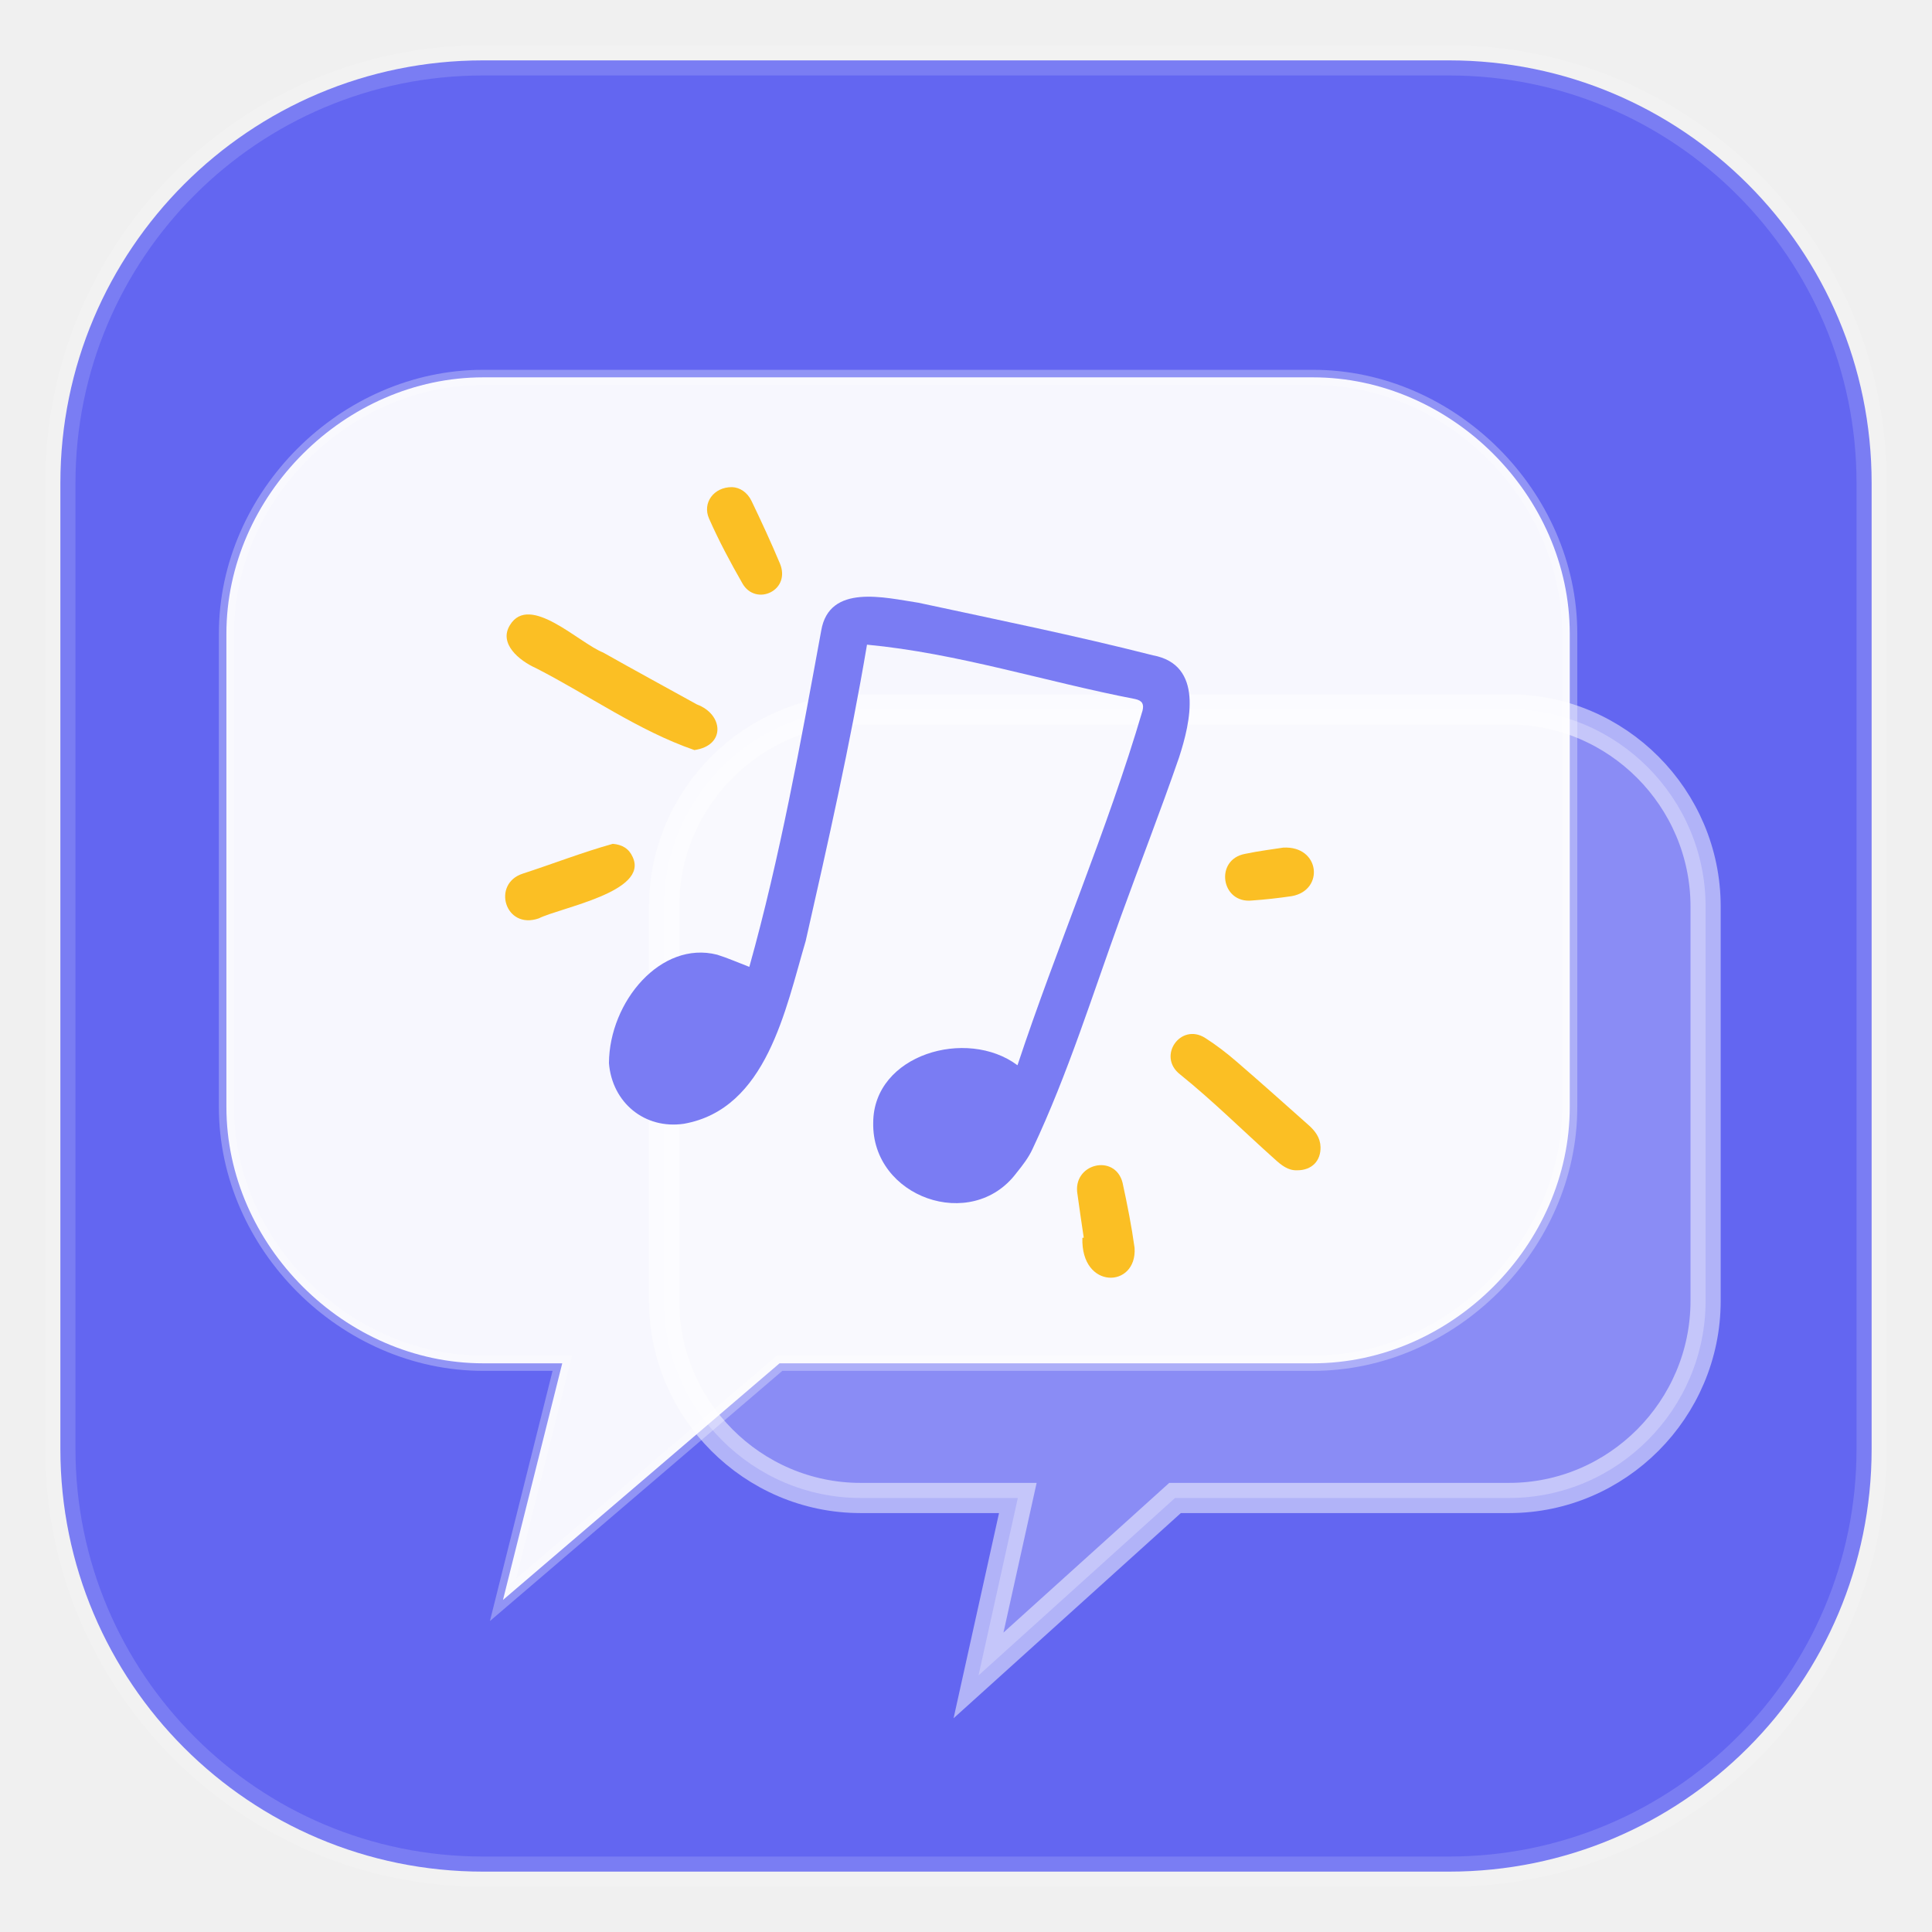
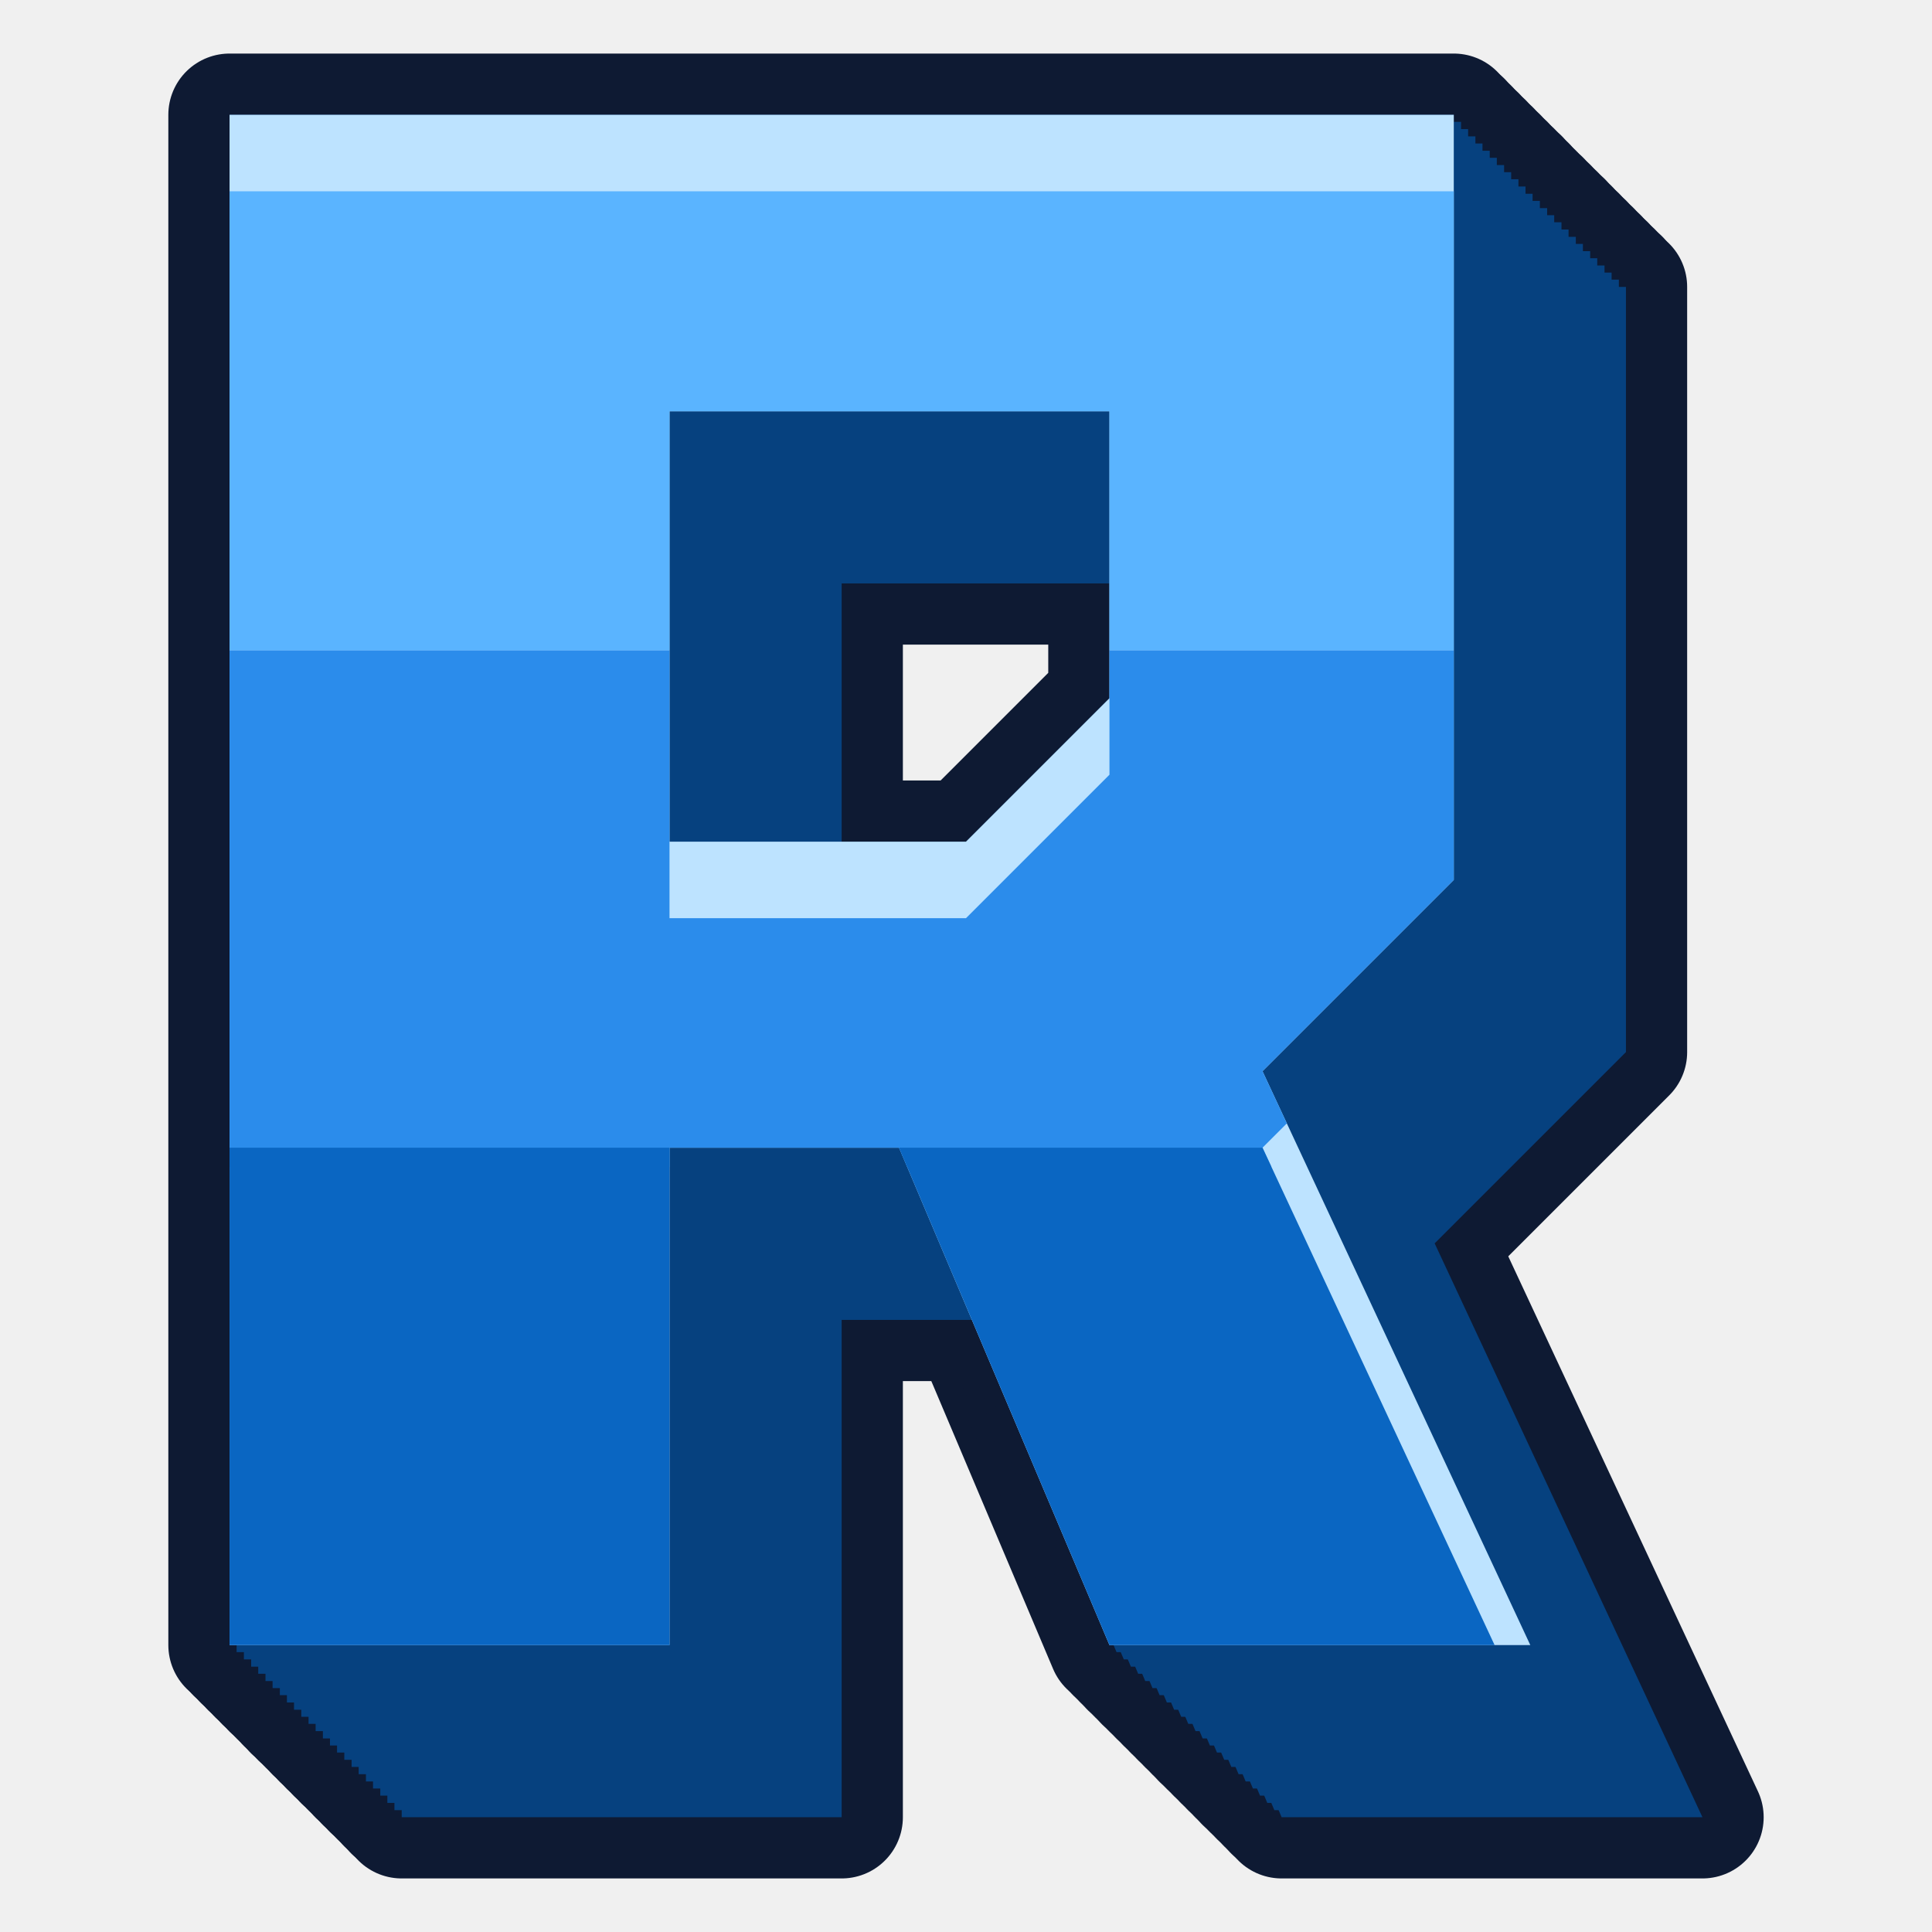
- <svg xmlns="http://www.w3.org/2000/svg" width="128" height="128" viewBox="0 0 128 128" fill="none">
-   <path d="M96 4H32C16.536 4 4 16.536 4 32V96C4 111.464 16.536 124 32 124H96C111.464 124 124 111.464 124 96V32C124 16.536 111.464 4 96 4Z" fill="url(#paint0_linear_1_3)" />
-   <path d="M96 4H32C16.536 4 4 16.536 4 32V96C4 111.464 16.536 124 32 124H96C111.464 124 124 111.464 124 96V32C124 16.536 111.464 4 96 4Z" stroke="white" stroke-opacity="0.15" stroke-width="2" />
-   <path d="M15 41.984C15 32.839 22.853 25 32.015 25H86.985C96.147 25 104 32.839 104 41.984V73.339C104 82.484 96.147 90.323 86.985 90.323H51.647L33.324 106L37.25 90.323H32.015C22.853 90.323 15 82.484 15 73.339V41.984Z" fill="url(#paint1_linear_1_3)" stroke="white" stroke-opacity="0.3" />
-   <path d="M44 60.061C44 52.878 49.858 47 57.019 47H99.981C107.142 47 113 52.878 113 60.061V86.184C113 93.367 107.142 99.245 99.981 99.245H77.849L64.83 111L67.434 99.245H57.019C49.858 99.245 44 93.367 44 86.184V60.061Z" fill="white" fill-opacity="0.25" stroke="white" stroke-opacity="0.5" stroke-width="2" />
-   <path d="M67.411 70.576C70.022 62.696 73.356 55.034 75.695 47.083C75.797 46.659 75.694 46.421 75.207 46.313C69.28 45.171 63.456 43.278 57.441 42.711C56.327 49.314 54.859 55.816 53.38 62.339C52.041 66.857 50.8 73.479 45.311 74.453C42.711 74.836 40.553 73.051 40.344 70.432C40.374 66.349 43.797 62.298 47.516 63.252C48.21 63.468 48.878 63.765 49.645 64.058C51.681 56.778 53.043 49.221 54.408 41.779C54.939 38.651 58.612 39.596 60.848 39.933C66.035 41.049 71.242 42.107 76.385 43.416C79.753 44.041 78.886 47.822 78.113 50.189C76.888 53.737 75.522 57.236 74.244 60.767C72.376 65.907 70.756 71.146 68.418 76.102C68.154 76.686 67.743 77.217 67.335 77.72C64.37 81.669 57.75 79.327 57.853 74.377C57.872 69.856 64.053 68.066 67.411 70.576Z" fill="#7A7CF3" />
-   <path d="M46.004 49.694C42.275 48.401 39.014 46.059 35.511 44.268C34.381 43.759 33.026 42.634 33.786 41.413C35.084 39.284 38.349 42.595 39.961 43.232C42.023 44.396 44.103 45.526 46.175 46.672C47.929 47.325 48.096 49.397 46.004 49.694Z" fill="#FBBF24" />
-   <path d="M85.942 77.534C85.343 77.561 84.892 77.197 84.453 76.796C82.364 74.93 80.372 72.947 78.191 71.189C76.637 69.995 78.213 67.73 79.851 68.769C80.579 69.234 81.271 69.768 81.926 70.333C83.531 71.715 85.108 73.131 86.693 74.537C87.128 74.923 87.468 75.364 87.488 75.984C87.517 76.909 86.911 77.539 85.942 77.534Z" fill="#FBBF24" />
-   <path d="M40.597 55.906C41.227 55.956 41.677 56.228 41.92 56.788C42.985 59.092 37.181 60.111 35.691 60.846C33.458 61.621 32.562 58.552 34.633 57.881C36.623 57.234 38.581 56.47 40.597 55.906Z" fill="#FBBF24" />
-   <path d="M71.801 81.998C71.662 81.043 71.513 80.09 71.387 79.134C71.02 77.089 73.874 76.395 74.373 78.36C74.684 79.789 74.969 81.227 75.169 82.675C75.341 85.368 71.601 85.464 71.711 82.01C71.741 82.006 71.771 82.001 71.801 81.998Z" fill="#FBBF24" />
-   <path d="M48.494 32.274C49.015 32.286 49.516 32.619 49.792 33.192C50.449 34.559 51.086 35.938 51.673 37.336C52.013 38.148 51.724 38.896 51.061 39.236C50.417 39.566 49.611 39.395 49.193 38.662C48.392 37.261 47.625 35.83 46.975 34.354C46.519 33.318 47.29 32.264 48.494 32.274Z" fill="#FBBF24" />
-   <path d="M85.011 56.158C87.464 56.017 87.764 58.991 85.575 59.373C84.702 59.501 83.823 59.6 82.944 59.661C80.881 59.874 80.463 56.94 82.492 56.57C83.418 56.374 84.362 56.261 85.011 56.158Z" fill="#FBBF24" />
+ <svg xmlns="http://www.w3.org/2000/svg" viewBox="0 0 10.1 10.1">
  <defs>
-     <linearGradient id="paint0_linear_1_3" x1="4" y1="4" x2="12004" y2="12004" gradientUnits="userSpaceOnUse">
-       <stop stop-color="#6366F1" />
-       <stop offset="1" stop-color="#8B5CF6" />
-     </linearGradient>
-     <linearGradient id="paint1_linear_1_3" x1="15" y1="25" x2="8079.2" y2="8885.67" gradientUnits="userSpaceOnUse">
-       <stop stop-color="white" stop-opacity="0.95" />
-       <stop offset="1" stop-color="#F0EEFF" stop-opacity="0.95" />
-     </linearGradient>
+     <clipPath id="f">
+       <path d="M0.000,0.000 L6.400,0.000 L6.400,4.000 L5.400,5.000 L6.800,8.000 L4.600,8.000 L3.500,5.400 L2.300,5.400 L2.300,8.000 L0.000,8.000 Z M2.300,1.550 L4.600,1.550 L4.600,3.050 L3.850,3.800 L2.300,3.800 Z" clip-rule="evenodd" />
+     </clipPath>
+     <clipPath id="fd">
+       <path d="M0.000,0.400 L6.400,0.400 L6.400,4.400 L5.400,5.400 L6.800,8.400 L4.600,8.400 L3.500,5.800 L2.300,5.800 L2.300,8.400 L0.000,8.400 Z M2.300,1.950 L4.600,1.950 L4.600,3.450 L3.850,4.200 L2.300,4.200 Z" clip-rule="evenodd" />
+     </clipPath>
  </defs>
+   <g transform="translate(1.2,0.6)">
+     <g fill="#0E1A33" stroke="#0E1A33" stroke-width="0.64" stroke-linejoin="round">
+       <path d="M0.000,0.000 L6.400,0.000 L6.400,4.000 L5.400,5.000 L6.800,8.000 L4.600,8.000 L3.500,5.400 L2.300,5.400 L2.300,8.000 L0.000,8.000 Z M2.300,1.550 L4.600,1.550 L4.600,3.050 L3.850,3.800 L2.300,3.800 Z" fill-rule="evenodd" />
+       <path d="M0.037,0.037 L6.438,0.037 L6.438,4.037 L5.438,5.037 L6.837,8.037 L4.637,8.037 L3.538,5.438 L2.337,5.438 L2.337,8.037 L0.037,8.037 Z M2.337,1.588 L4.637,1.588 L4.637,3.087 L3.888,3.837 L2.337,3.837 Z" fill-rule="evenodd" />
+       <path d="M0.075,0.075 L6.475,0.075 L6.475,4.075 L5.475,5.075 L6.875,8.075 L4.675,8.075 L3.575,5.475 L2.375,5.475 L2.375,8.075 L0.075,8.075 Z M2.375,1.625 L4.675,1.625 L4.675,3.125 L3.925,3.875 L2.375,3.875 Z" fill-rule="evenodd" />
+       <path d="M0.113,0.113 L6.513,0.113 L6.513,4.112 L5.513,5.112 L6.912,8.113 L4.712,8.113 L3.612,5.513 L2.412,5.513 L2.412,8.113 L0.113,8.113 Z M2.412,1.663 L4.712,1.663 L4.712,3.162 L3.962,3.912 L2.412,3.912 Z" fill-rule="evenodd" />
+       <path d="M0.150,0.150 L6.550,0.150 L6.550,4.150 L5.550,5.150 L6.950,8.150 L4.750,8.150 L3.650,5.550 L2.450,5.550 L2.450,8.150 L0.150,8.150 Z M2.450,1.700 L4.750,1.700 L4.750,3.200 L4.000,3.950 L2.450,3.950 Z" fill-rule="evenodd" />
+       <path d="M0.188,0.188 L6.588,0.188 L6.588,4.188 L5.588,5.188 L6.987,8.188 L4.787,8.188 L3.688,5.588 L2.487,5.588 L2.487,8.188 L0.188,8.188 Z M2.487,1.738 L4.787,1.738 L4.787,3.237 L4.037,3.987 L2.487,3.987 Z" fill-rule="evenodd" />
+       <path d="M0.225,0.225 L6.625,0.225 L6.625,4.225 L5.625,5.225 L7.025,8.225 L4.825,8.225 L3.725,5.625 L2.525,5.625 L2.525,8.225 L0.225,8.225 Z M2.525,1.775 L4.825,1.775 L4.825,3.275 L4.075,4.025 L2.525,4.025 Z" fill-rule="evenodd" />
+       <path d="M0.263,0.263 L6.663,0.263 L6.663,4.263 L5.663,5.263 L7.062,8.262 L4.862,8.262 L3.763,5.663 L2.562,5.663 L2.562,8.262 L0.263,8.262 Z M2.562,1.812 L4.862,1.812 L4.862,3.312 L4.112,4.062 L2.562,4.062 Z" fill-rule="evenodd" />
+       <path d="M0.300,0.300 L6.700,0.300 L6.700,4.300 L5.700,5.300 L7.100,8.300 L4.900,8.300 L3.800,5.700 L2.600,5.700 L2.600,8.300 L0.300,8.300 Z M2.600,1.850 L4.900,1.850 L4.900,3.350 L4.150,4.100 L2.600,4.100 Z" fill-rule="evenodd" />
+       <path d="M0.337,0.337 L6.738,0.337 L6.738,4.338 L5.738,5.338 L7.138,8.338 L4.938,8.338 L3.837,5.738 L2.637,5.738 L2.637,8.338 L0.337,8.338 Z M2.637,1.887 L4.938,1.887 L4.938,3.387 L4.188,4.138 L2.637,4.138 Z" fill-rule="evenodd" />
+       <path d="M0.375,0.375 L6.775,0.375 L6.775,4.375 L5.775,5.375 L7.175,8.375 L4.975,8.375 L3.875,5.775 L2.675,5.775 L2.675,8.375 L0.375,8.375 Z M2.675,1.925 L4.975,1.925 L4.975,3.425 L4.225,4.175 L2.675,4.175 Z" fill-rule="evenodd" />
+       <path d="M0.413,0.413 L6.812,0.413 L6.812,4.412 L5.812,5.412 L7.212,8.412 L5.012,8.412 L3.913,5.812 L2.712,5.812 L2.712,8.412 L0.413,8.412 Z M2.712,1.963 L5.012,1.963 L5.012,3.462 L4.263,4.212 L2.712,4.212 Z" fill-rule="evenodd" />
+       <path d="M0.450,0.450 L6.850,0.450 L6.850,4.450 L5.850,5.450 L7.250,8.450 L5.050,8.450 L3.950,5.850 L2.750,5.850 L2.750,8.450 L0.450,8.450 Z M2.750,2.000 L5.050,2.000 L5.050,3.500 L4.300,4.250 L2.750,4.250 Z" fill-rule="evenodd" />
+       <path d="M0.488,0.488 L6.888,0.488 L6.888,4.487 L5.888,5.487 L7.287,8.488 L5.087,8.488 L3.987,5.888 L2.787,5.888 L2.787,8.488 L0.488,8.488 Z M2.787,2.038 L5.087,2.038 L5.087,3.537 L4.338,4.287 L2.787,4.287 Z" fill-rule="evenodd" />
+       <path d="M0.525,0.525 L6.925,0.525 L6.925,4.525 L5.925,5.525 L7.325,8.525 L5.125,8.525 L4.025,5.925 L2.825,5.925 L2.825,8.525 L0.525,8.525 Z M2.825,2.075 L5.125,2.075 L5.125,3.575 L4.375,4.325 L2.825,4.325 Z" fill-rule="evenodd" />
+       <path d="M0.562,0.562 L6.963,0.562 L6.963,4.562 L5.963,5.562 L7.362,8.562 L5.162,8.562 L4.062,5.963 L2.862,5.963 L2.862,8.562 L0.562,8.562 Z M2.862,2.112 L5.162,2.112 L5.162,3.612 L4.412,4.362 L2.862,4.362 Z" fill-rule="evenodd" />
+       <path d="M0.600,0.600 L7.000,0.600 L7.000,4.600 L6.000,5.600 L7.400,8.600 L5.200,8.600 L4.100,6.000 L2.900,6.000 L2.900,8.600 L0.600,8.600 Z M2.900,2.150 L5.200,2.150 L5.200,3.650 L4.450,4.400 L2.900,4.400 Z" fill-rule="evenodd" />
+       <path d="M0.638,0.638 L7.038,0.638 L7.038,4.638 L6.038,5.638 L7.438,8.637 L5.237,8.637 L4.138,6.038 L2.938,6.038 L2.938,8.637 L0.638,8.637 Z M2.938,2.188 L5.237,2.188 L5.237,3.688 L4.487,4.438 L2.938,4.438 Z" fill-rule="evenodd" />
+       <path d="M0.675,0.675 L7.075,0.675 L7.075,4.675 L6.075,5.675 L7.475,8.675 L5.275,8.675 L4.175,6.075 L2.975,6.075 L2.975,8.675 L0.675,8.675 Z M2.975,2.225 L5.275,2.225 L5.275,3.725 L4.525,4.475 L2.975,4.475 Z" fill-rule="evenodd" />
+       <path d="M0.713,0.713 L7.113,0.713 L7.113,4.713 L6.113,5.713 L7.513,8.713 L5.312,8.713 L4.213,6.113 L3.012,6.113 L3.012,8.713 L0.713,8.713 Z M3.012,2.263 L5.312,2.263 L5.312,3.762 L4.562,4.513 L3.012,4.513 Z" fill-rule="evenodd" />
+       <path d="M0.750,0.750 L7.150,0.750 L7.150,4.750 L6.150,5.750 L7.550,8.750 L5.350,8.750 L4.250,6.150 L3.050,6.150 L3.050,8.750 L0.750,8.750 Z M3.050,2.300 L5.350,2.300 L5.350,3.800 L4.600,4.550 L3.050,4.550 Z" fill-rule="evenodd" />
+       <path d="M0.788,0.788 L7.188,0.788 L7.188,4.787 L6.188,5.787 L7.588,8.787 L5.387,8.787 L4.287,6.188 L3.087,6.188 L3.087,8.787 L0.788,8.787 Z M3.087,2.338 L5.387,2.338 L5.387,3.837 L4.638,4.588 L3.087,4.588 Z" fill-rule="evenodd" />
+       <path d="M0.825,0.825 L7.225,0.825 L7.225,4.825 L6.225,5.825 L7.625,8.825 L5.425,8.825 L4.325,6.225 L3.125,6.225 L3.125,8.825 L0.825,8.825 Z M3.125,2.375 L5.425,2.375 L5.425,3.875 L4.675,4.625 L3.125,4.625 Z" fill-rule="evenodd" />
+       <path d="M0.862,0.862 L7.263,0.862 L7.263,4.862 L6.263,5.862 L7.662,8.863 L5.462,8.863 L4.362,6.263 L3.162,6.263 L3.162,8.863 L0.862,8.863 Z M3.162,2.413 L5.462,2.413 L5.462,3.912 L4.713,4.662 L3.162,4.662 Z" fill-rule="evenodd" />
+       <path d="M0.900,0.900 L7.300,0.900 L7.300,4.900 L6.300,5.900 L7.700,8.900 L5.500,8.900 L4.400,6.300 L3.200,6.300 L3.200,8.900 L0.900,8.900 Z M3.200,2.450 L5.500,2.450 L5.500,3.950 L4.750,4.700 L3.200,4.700 Z" fill-rule="evenodd" />
+     </g>
+     <g fill="#06417F">
+       <path d="M0.000,0.000 L6.400,0.000 L6.400,4.000 L5.400,5.000 L6.800,8.000 L4.600,8.000 L3.500,5.400 L2.300,5.400 L2.300,8.000 L0.000,8.000 Z M2.300,1.550 L4.600,1.550 L4.600,3.050 L3.850,3.800 L2.300,3.800 Z" fill-rule="evenodd" />
+       <path d="M0.037,0.037 L6.438,0.037 L6.438,4.037 L5.438,5.037 L6.837,8.037 L4.637,8.037 L3.538,5.438 L2.337,5.438 L2.337,8.037 L0.037,8.037 Z M2.337,1.588 L4.637,1.588 L4.637,3.087 L3.888,3.837 L2.337,3.837 Z" fill-rule="evenodd" />
+       <path d="M0.075,0.075 L6.475,0.075 L6.475,4.075 L5.475,5.075 L6.875,8.075 L4.675,8.075 L3.575,5.475 L2.375,5.475 L2.375,8.075 L0.075,8.075 Z M2.375,1.625 L4.675,1.625 L4.675,3.125 L3.925,3.875 L2.375,3.875 Z" fill-rule="evenodd" />
+       <path d="M0.113,0.113 L6.513,0.113 L6.513,4.112 L5.513,5.112 L6.912,8.113 L4.712,8.113 L3.612,5.513 L2.412,5.513 L2.412,8.113 L0.113,8.113 Z M2.412,1.663 L4.712,1.663 L4.712,3.162 L3.962,3.912 L2.412,3.912 Z" fill-rule="evenodd" />
+       <path d="M0.150,0.150 L6.550,0.150 L6.550,4.150 L5.550,5.150 L6.950,8.150 L4.750,8.150 L3.650,5.550 L2.450,5.550 L2.450,8.150 L0.150,8.150 Z M2.450,1.700 L4.750,1.700 L4.750,3.200 L4.000,3.950 L2.450,3.950 Z" fill-rule="evenodd" />
+       <path d="M0.188,0.188 L6.588,0.188 L6.588,4.188 L5.588,5.188 L6.987,8.188 L4.787,8.188 L3.688,5.588 L2.487,5.588 L2.487,8.188 L0.188,8.188 Z M2.487,1.738 L4.787,1.738 L4.787,3.237 L4.037,3.987 L2.487,3.987 Z" fill-rule="evenodd" />
+       <path d="M0.225,0.225 L6.625,0.225 L6.625,4.225 L5.625,5.225 L7.025,8.225 L4.825,8.225 L3.725,5.625 L2.525,5.625 L2.525,8.225 L0.225,8.225 Z M2.525,1.775 L4.825,1.775 L4.825,3.275 L4.075,4.025 L2.525,4.025 Z" fill-rule="evenodd" />
+       <path d="M0.263,0.263 L6.663,0.263 L6.663,4.263 L5.663,5.263 L7.062,8.262 L4.862,8.262 L3.763,5.663 L2.562,5.663 L2.562,8.262 L0.263,8.262 Z M2.562,1.812 L4.862,1.812 L4.862,3.312 L4.112,4.062 L2.562,4.062 Z" fill-rule="evenodd" />
+       <path d="M0.300,0.300 L6.700,0.300 L6.700,4.300 L5.700,5.300 L7.100,8.300 L4.900,8.300 L3.800,5.700 L2.600,5.700 L2.600,8.300 L0.300,8.300 Z M2.600,1.850 L4.900,1.850 L4.900,3.350 L4.150,4.100 L2.600,4.100 Z" fill-rule="evenodd" />
+       <path d="M0.337,0.337 L6.738,0.337 L6.738,4.338 L5.738,5.338 L7.138,8.338 L4.938,8.338 L3.837,5.738 L2.637,5.738 L2.637,8.338 L0.337,8.338 Z M2.637,1.887 L4.938,1.887 L4.938,3.387 L4.188,4.138 L2.637,4.138 Z" fill-rule="evenodd" />
+       <path d="M0.375,0.375 L6.775,0.375 L6.775,4.375 L5.775,5.375 L7.175,8.375 L4.975,8.375 L3.875,5.775 L2.675,5.775 L2.675,8.375 L0.375,8.375 Z M2.675,1.925 L4.975,1.925 L4.975,3.425 L4.225,4.175 L2.675,4.175 Z" fill-rule="evenodd" />
+       <path d="M0.413,0.413 L6.812,0.413 L6.812,4.412 L5.812,5.412 L7.212,8.412 L5.012,8.412 L3.913,5.812 L2.712,5.812 L2.712,8.412 L0.413,8.412 Z M2.712,1.963 L5.012,1.963 L5.012,3.462 L4.263,4.212 L2.712,4.212 Z" fill-rule="evenodd" />
+       <path d="M0.450,0.450 L6.850,0.450 L6.850,4.450 L5.850,5.450 L7.250,8.450 L5.050,8.450 L3.950,5.850 L2.750,5.850 L2.750,8.450 L0.450,8.450 Z M2.750,2.000 L5.050,2.000 L5.050,3.500 L4.300,4.250 L2.750,4.250 Z" fill-rule="evenodd" />
+       <path d="M0.488,0.488 L6.888,0.488 L6.888,4.487 L5.888,5.487 L7.287,8.488 L5.087,8.488 L3.987,5.888 L2.787,5.888 L2.787,8.488 L0.488,8.488 Z M2.787,2.038 L5.087,2.038 L5.087,3.537 L4.338,4.287 L2.787,4.287 Z" fill-rule="evenodd" />
+       <path d="M0.525,0.525 L6.925,0.525 L6.925,4.525 L5.925,5.525 L7.325,8.525 L5.125,8.525 L4.025,5.925 L2.825,5.925 L2.825,8.525 L0.525,8.525 Z M2.825,2.075 L5.125,2.075 L5.125,3.575 L4.375,4.325 L2.825,4.325 Z" fill-rule="evenodd" />
+       <path d="M0.562,0.562 L6.963,0.562 L6.963,4.562 L5.963,5.562 L7.362,8.562 L5.162,8.562 L4.062,5.963 L2.862,5.963 L2.862,8.562 L0.562,8.562 Z M2.862,2.112 L5.162,2.112 L5.162,3.612 L4.412,4.362 L2.862,4.362 Z" fill-rule="evenodd" />
+       <path d="M0.600,0.600 L7.000,0.600 L7.000,4.600 L6.000,5.600 L7.400,8.600 L5.200,8.600 L4.100,6.000 L2.900,6.000 L2.900,8.600 L0.600,8.600 Z M2.900,2.150 L5.200,2.150 L5.200,3.650 L4.450,4.400 L2.900,4.400 Z" fill-rule="evenodd" />
+       <path d="M0.638,0.638 L7.038,0.638 L7.038,4.638 L6.038,5.638 L7.438,8.637 L5.237,8.637 L4.138,6.038 L2.938,6.038 L2.938,8.637 L0.638,8.637 Z M2.938,2.188 L5.237,2.188 L5.237,3.688 L4.487,4.438 L2.938,4.438 Z" fill-rule="evenodd" />
+       <path d="M0.675,0.675 L7.075,0.675 L7.075,4.675 L6.075,5.675 L7.475,8.675 L5.275,8.675 L4.175,6.075 L2.975,6.075 L2.975,8.675 L0.675,8.675 Z M2.975,2.225 L5.275,2.225 L5.275,3.725 L4.525,4.475 L2.975,4.475 Z" fill-rule="evenodd" />
+       <path d="M0.713,0.713 L7.113,0.713 L7.113,4.713 L6.113,5.713 L7.513,8.713 L5.312,8.713 L4.213,6.113 L3.012,6.113 L3.012,8.713 L0.713,8.713 Z M3.012,2.263 L5.312,2.263 L5.312,3.762 L4.562,4.513 L3.012,4.513 Z" fill-rule="evenodd" />
+       <path d="M0.750,0.750 L7.150,0.750 L7.150,4.750 L6.150,5.750 L7.550,8.750 L5.350,8.750 L4.250,6.150 L3.050,6.150 L3.050,8.750 L0.750,8.750 Z M3.050,2.300 L5.350,2.300 L5.350,3.800 L4.600,4.550 L3.050,4.550 Z" fill-rule="evenodd" />
+       <path d="M0.788,0.788 L7.188,0.788 L7.188,4.787 L6.188,5.787 L7.588,8.787 L5.387,8.787 L4.287,6.188 L3.087,6.188 L3.087,8.787 L0.788,8.787 Z M3.087,2.338 L5.387,2.338 L5.387,3.837 L4.638,4.588 L3.087,4.588 Z" fill-rule="evenodd" />
+       <path d="M0.825,0.825 L7.225,0.825 L7.225,4.825 L6.225,5.825 L7.625,8.825 L5.425,8.825 L4.325,6.225 L3.125,6.225 L3.125,8.825 L0.825,8.825 Z M3.125,2.375 L5.425,2.375 L5.425,3.875 L4.675,4.625 L3.125,4.625 Z" fill-rule="evenodd" />
+       <path d="M0.862,0.862 L7.263,0.862 L7.263,4.862 L6.263,5.862 L7.662,8.863 L5.462,8.863 L4.362,6.263 L3.162,6.263 L3.162,8.863 L0.862,8.863 Z M3.162,2.413 L5.462,2.413 L5.462,3.912 L4.713,4.662 L3.162,4.662 Z" fill-rule="evenodd" />
+       <path d="M0.900,0.900 L7.300,0.900 L7.300,4.900 L6.300,5.900 L7.700,8.900 L5.500,8.900 L4.400,6.300 L3.200,6.300 L3.200,8.900 L0.900,8.900 Z M3.200,2.450 L5.500,2.450 L5.500,3.950 L4.750,4.700 L3.200,4.700 Z" fill-rule="evenodd" />
+     </g>
+     <g clip-path="url(#f)">
+       <rect x="-1" y="-1" width="10" height="10" fill="#BDE3FF" />
+       <g clip-path="url(#fd)">
+         <rect x="-1" y="-1" width="10" height="3.8" fill="#5AB4FF" />
+         <rect x="-1" y="2.8" width="10" height="2.7" fill="#2B8CEB" />
+         <rect x="-1" y="5.4" width="10" height="4" fill="#0A66C2" />
+       </g>
+     </g>
+   </g>
</svg>
